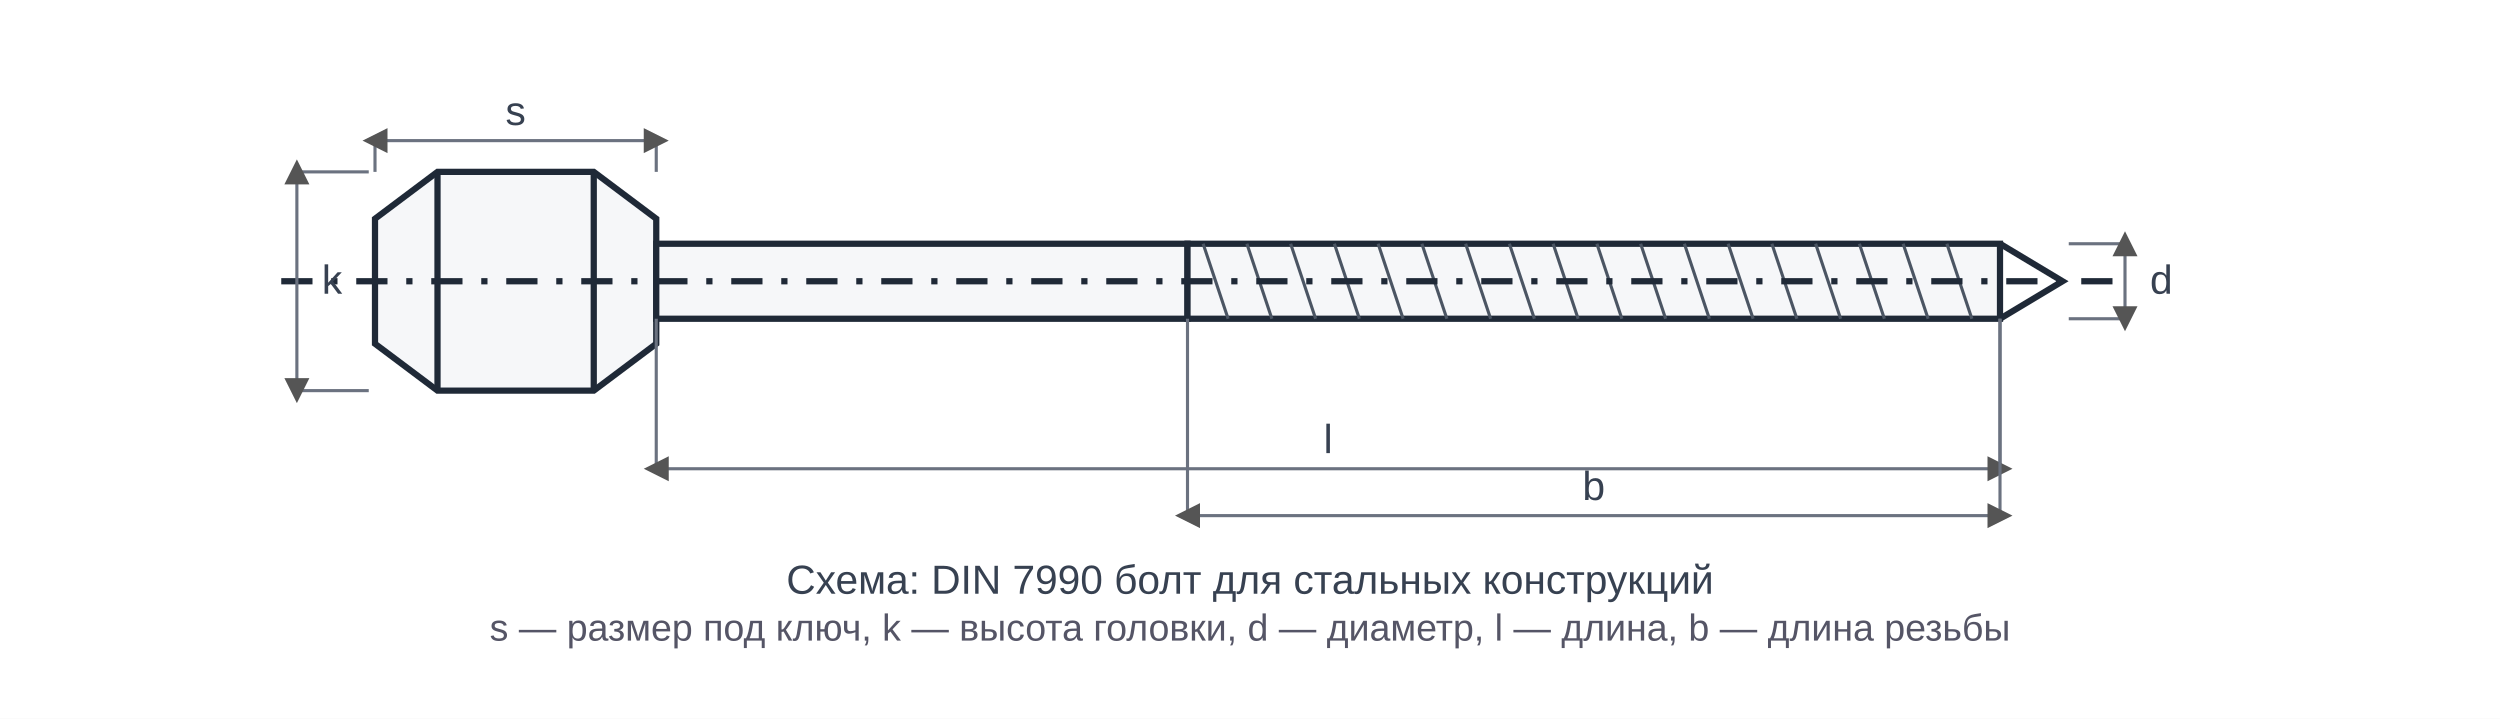
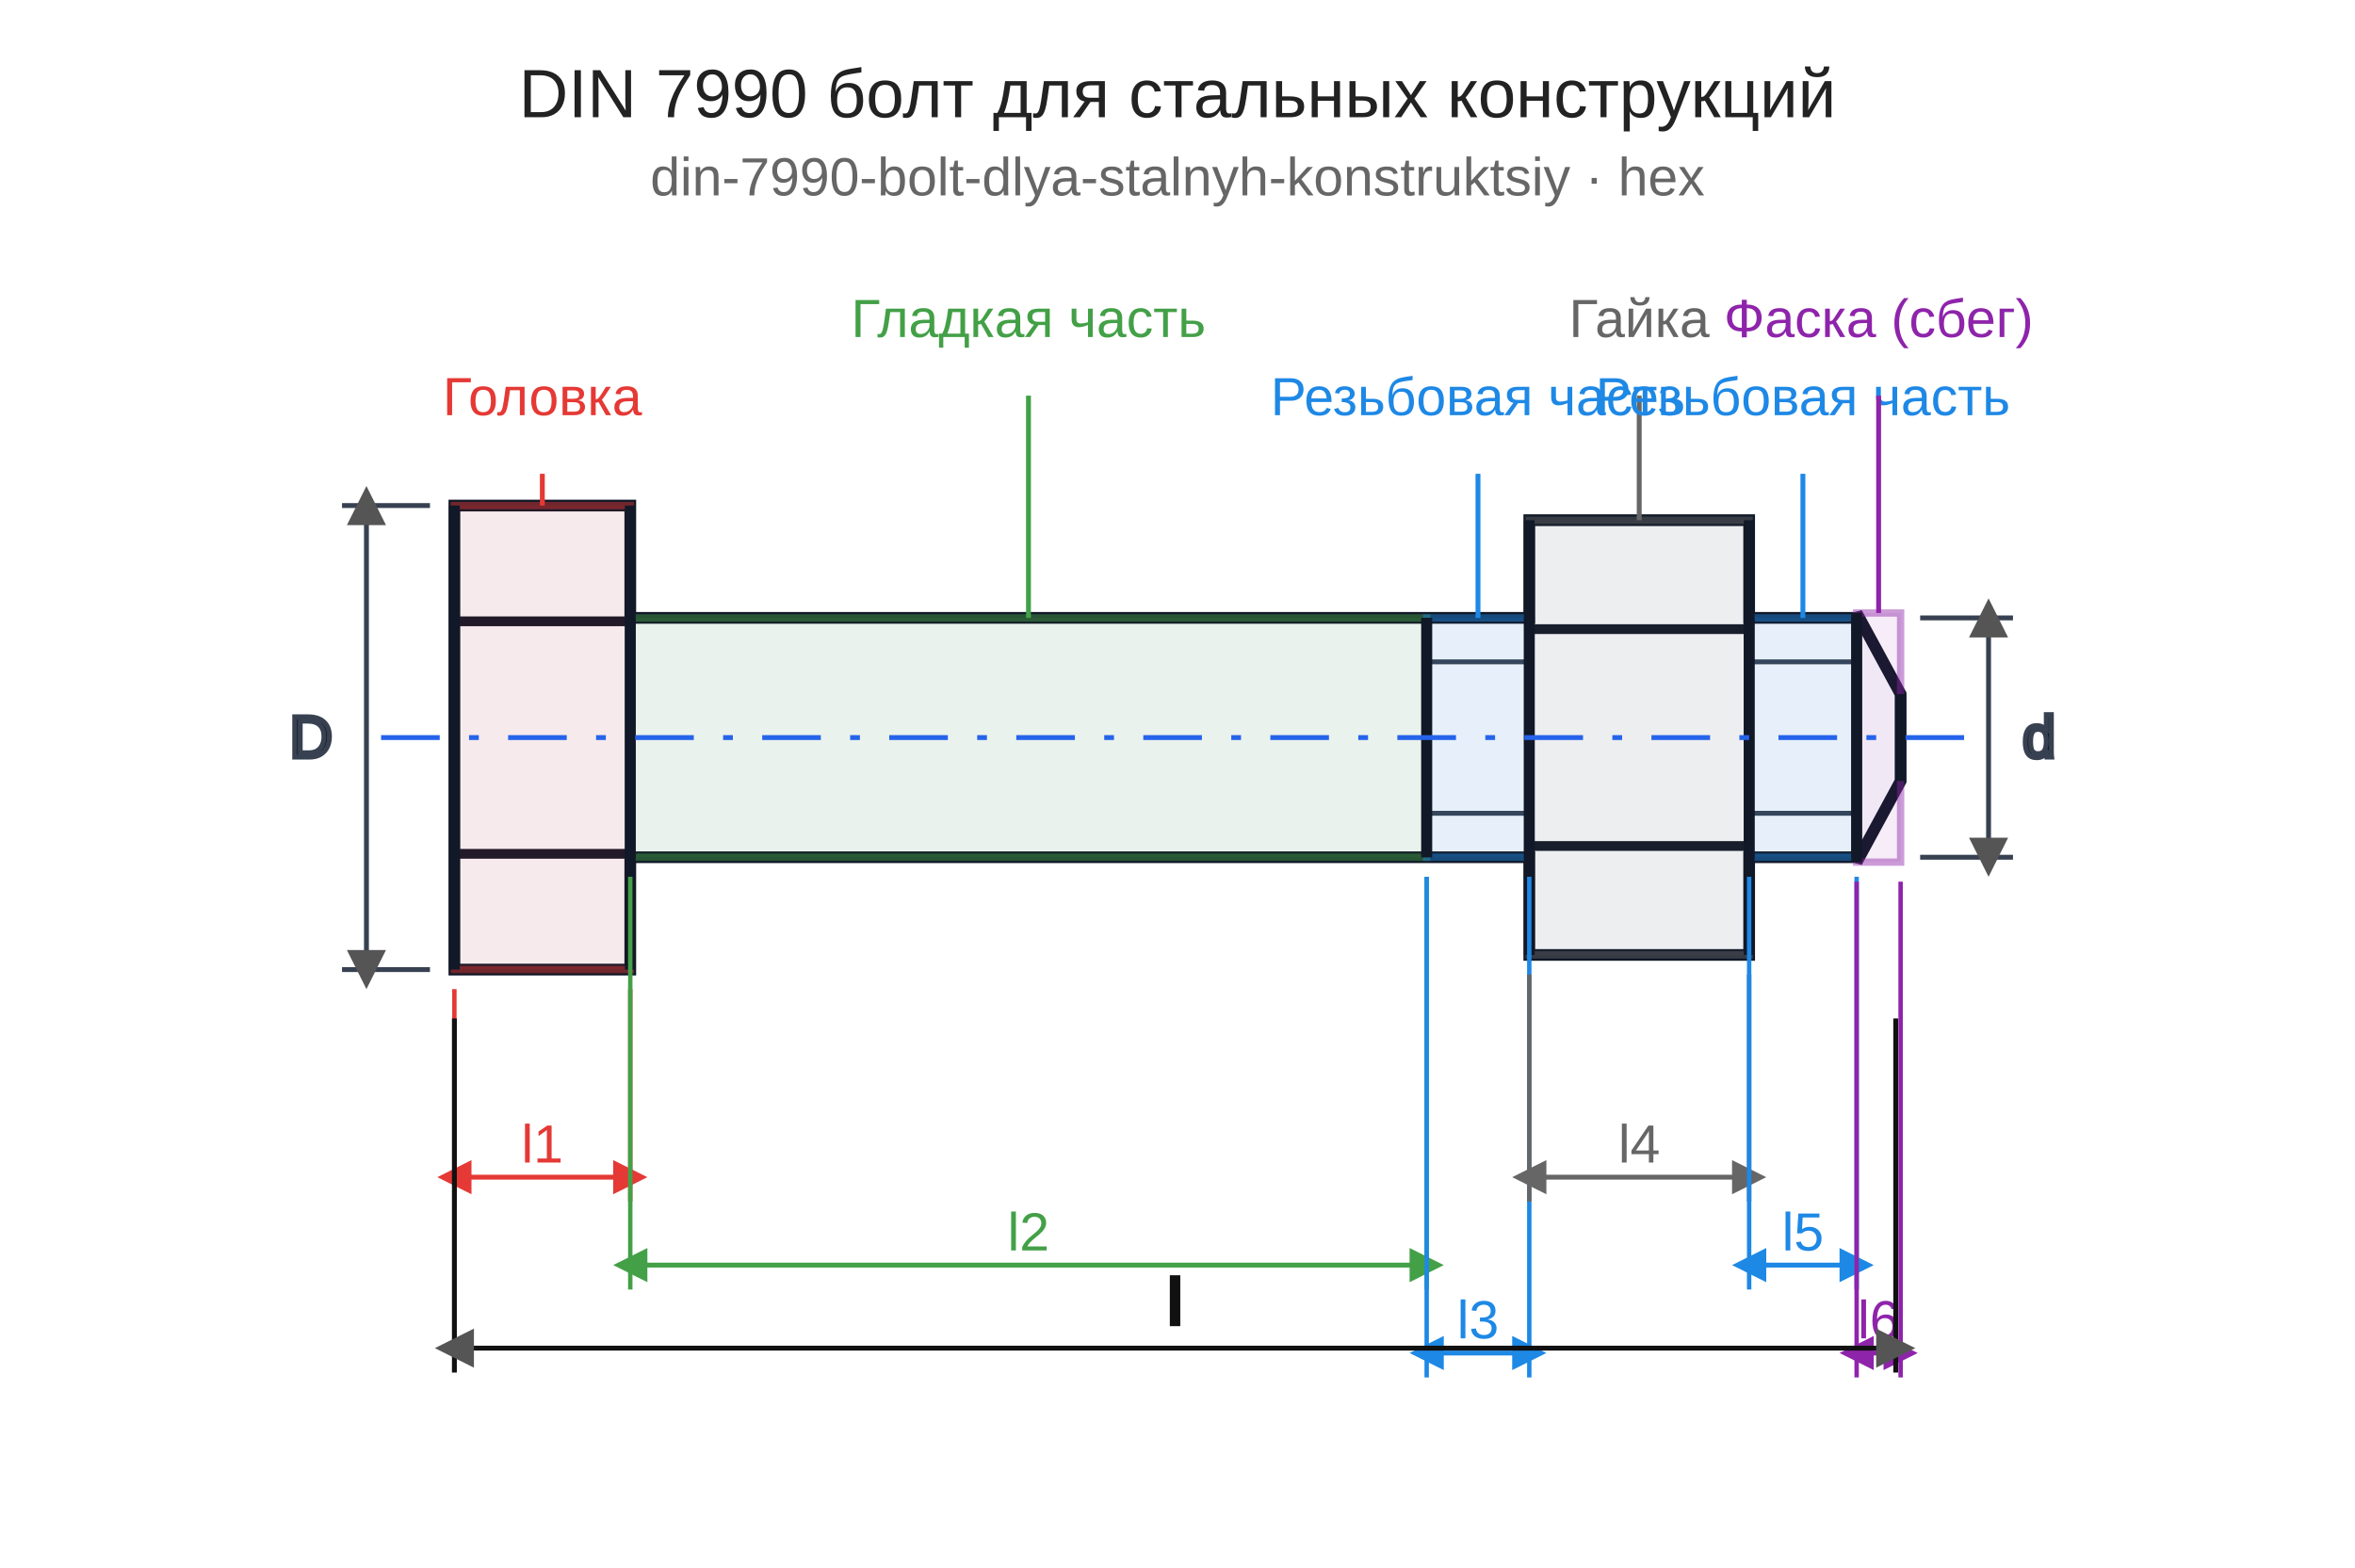
- <svg xmlns="http://www.w3.org/2000/svg" viewBox="0 0 800 230" font-family="Arial, sans-serif">
-   <rect width="800" height="230" fill="#ffffff" />
+ <svg xmlns="http://www.w3.org/2000/svg" viewBox="0 0 482 321" width="482" height="321" font-family="Arial,sans-serif">
  <defs>
-     <marker id="ah" markerWidth="8" markerHeight="8" refX="4" refY="4" orient="auto">
-       <path d="M0,0 L8,4 L0,8 Z" fill="#555" />
+     <marker id="arr" markerWidth="8" markerHeight="8" refX="4" refY="4" orient="auto-start-reverse">
+       <path d="M0,0 L8,4 L0,8 z" fill="#555" />
    </marker>
-     <marker id="ahb" markerWidth="8" markerHeight="8" refX="4" refY="4" orient="auto-start-reverse">
-       <path d="M0,0 L8,4 L0,8 Z" fill="#555" />
+     <marker id="arrc_0" markerWidth="7" markerHeight="7" refX="3.5" refY="3.5" orient="auto-start-reverse">
+       <path d="M0,0 L7,3.5 L0,7 z" fill="#e53935" />
+     </marker>
+     <marker id="arrc_1" markerWidth="7" markerHeight="7" refX="3.5" refY="3.5" orient="auto-start-reverse">
+       <path d="M0,0 L7,3.5 L0,7 z" fill="#43a047" />
+     </marker>
+     <marker id="arrc_2" markerWidth="7" markerHeight="7" refX="3.5" refY="3.5" orient="auto-start-reverse">
+       <path d="M0,0 L7,3.5 L0,7 z" fill="#1e88e5" />
+     </marker>
+     <marker id="arrc_3" markerWidth="7" markerHeight="7" refX="3.5" refY="3.5" orient="auto-start-reverse">
+       <path d="M0,0 L7,3.5 L0,7 z" fill="#666" />
+     </marker>
+     <marker id="arrc_4" markerWidth="7" markerHeight="7" refX="3.5" refY="3.5" orient="auto-start-reverse">
+       <path d="M0,0 L7,3.5 L0,7 z" fill="#1e88e5" />
+     </marker>
+     <marker id="arrc_5" markerWidth="7" markerHeight="7" refX="3.5" refY="3.5" orient="auto-start-reverse">
+       <path d="M0,0 L7,3.5 L0,7 z" fill="#8e24aa" />
    </marker>
  </defs>
-   <style>
-     .s{stroke:#1f2937;stroke-width:2;fill:none}
-     .f{fill:#f6f7f9;stroke:#1f2937;stroke-width:2}
-     .th{stroke:#4b5563;stroke-width:1}
-     .dim{stroke:#6b7280;stroke-width:1;fill:#374151;font-size:13px}
-   </style>
-   <g class="f">
-     <polygon points="120,70 140,55 190,55 210,70 210,110 190,125 140,125 120,110" />
+   <rect width="482" height="321" fill="#fff" />
+   <text x="241.0" y="24" text-anchor="middle" font-size="14" fill="#222">DIN 7990 болт для стальных конструкций</text>
+   <text x="241.0" y="40" text-anchor="middle" font-size="11" fill="#666">din-7990-bolt-dlya-stalnyh-konstruktsiy · hex</text>
+   <g clip-path="url(#hatch_din_7990_bolt_dlya_s)" stroke="#6b7280" stroke-width="0.8">
+     <line x1="268.0" y1="175.5" x2="285.8" y2="126.5" />
+     <line x1="276.0" y1="175.5" x2="293.8" y2="126.5" />
+     <line x1="284.0" y1="175.5" x2="301.8" y2="126.5" />
+     <line x1="292.0" y1="175.5" x2="309.8" y2="126.5" />
+     <line x1="300.0" y1="175.5" x2="317.8" y2="126.5" />
+     <line x1="308.0" y1="175.5" x2="325.8" y2="126.5" />
+     <line x1="316.0" y1="175.5" x2="333.8" y2="126.5" />
+     <line x1="324.0" y1="175.5" x2="341.8" y2="126.5" />
+     <line x1="332.0" y1="175.5" x2="349.8" y2="126.5" />
  </g>
-   <g class="s">
-     <line x1="140" y1="55" x2="140" y2="125" />
-     <line x1="190" y1="55" x2="190" y2="125" />
+   <defs>
+     <clipPath id="hatch_din_7990_bolt_dlya_s">
+       <rect x="292" y="126.5" width="21" height="49.0" />
+     </clipPath>
+   </defs>
+   <g clip-path="url(#hatch_din_7990_bolt_dlya_s)" stroke="#6b7280" stroke-width="0.8">
+     <line x1="334.0" y1="175.5" x2="351.8" y2="126.5" />
+     <line x1="342.0" y1="175.5" x2="359.8" y2="126.5" />
+     <line x1="350.0" y1="175.5" x2="367.8" y2="126.5" />
+     <line x1="358.0" y1="175.5" x2="375.8" y2="126.5" />
+     <line x1="366.0" y1="175.5" x2="383.8" y2="126.5" />
+     <line x1="374.0" y1="175.5" x2="391.8" y2="126.5" />
+     <line x1="382.0" y1="175.5" x2="399.8" y2="126.5" />
+     <line x1="390.0" y1="175.5" x2="407.8" y2="126.5" />
+     <line x1="398.0" y1="175.5" x2="415.8" y2="126.5" />
  </g>
-   <rect class="f" x="210" y="78" width="170" height="24" />
-   <rect class="f" x="380" y="78" width="260" height="24" />
-   <g class="th">
-     <line x1="385" y1="78" x2="393" y2="102" />
-     <line x1="399" y1="78" x2="407" y2="102" />
-     <line x1="413" y1="78" x2="421" y2="102" />
-     <line x1="427" y1="78" x2="435" y2="102" />
-     <line x1="441" y1="78" x2="449" y2="102" />
-     <line x1="455" y1="78" x2="463" y2="102" />
-     <line x1="469" y1="78" x2="477" y2="102" />
-     <line x1="483" y1="78" x2="491" y2="102" />
-     <line x1="497" y1="78" x2="505" y2="102" />
-     <line x1="511" y1="78" x2="519" y2="102" />
-     <line x1="525" y1="78" x2="533" y2="102" />
-     <line x1="539" y1="78" x2="547" y2="102" />
-     <line x1="553" y1="78" x2="561" y2="102" />
-     <line x1="567" y1="78" x2="575" y2="102" />
-     <line x1="581" y1="78" x2="589" y2="102" />
-     <line x1="595" y1="78" x2="603" y2="102" />
-     <line x1="609" y1="78" x2="617" y2="102" />
-     <line x1="623" y1="78" x2="631" y2="102" />
+   <defs>
+     <clipPath id="hatch_din_7990_bolt_dlya_s">
+       <rect x="358" y="126.5" width="22" height="49.0" />
+     </clipPath>
+   </defs>
+   <path d="M 93.0,103.5 L 129.0,103.5 L 129.0,126.5 L 292.0,126.5 L 292.0,126.5 L 313.0,126.5 L 313.0,106.5 L 358.0,106.5 L 358.0,126.5 L 380.0,126.5 L 380.0,125.5 L 389.0,142.1 L 389.0,159.9 L 380.0,176.5 L 380.0,175.5 L 358.0,175.5 L 358.0,195.5 L 313.0,195.5 L 313.0,175.5 L 292.0,175.5 L 292.0,175.5 L 129.0,175.5 L 129.0,198.5 L 93.0,198.5 Z" fill="#f8fafc" stroke="#111827" stroke-width="2.4" />
+   <g class="thread-inner">
+     <line x1="292.0" y1="135.5" x2="313.0" y2="135.5" stroke="#374151" stroke-width="1" />
+     <line x1="292.0" y1="166.5" x2="313.0" y2="166.5" stroke="#374151" stroke-width="1" />
+     <line x1="358.0" y1="135.5" x2="380.0" y2="135.5" stroke="#374151" stroke-width="1" />
+     <line x1="358.0" y1="166.5" x2="380.0" y2="166.5" stroke="#374151" stroke-width="1" />
  </g>
-   <path class="s" d="M640,78 L660,90 L640,102" />
-   <line class="s" stroke-dasharray="10,6,2,6" x1="90" y1="90" x2="680" y2="90" />
-   <g class="dim">
-     <line x1="120" y1="55" x2="120" y2="45" />
-     <line x1="210" y1="55" x2="210" y2="45" />
-     <line x1="120" y1="45" x2="210" y2="45" marker-start="url(#ahb)" marker-end="url(#ah)" />
-     <text x="165.0" y="40" text-anchor="middle" stroke="none">s</text>
+   <g class="hex-dividers" stroke="#111827" stroke-width="2">
+     <line x1="93.0" y1="127.2" x2="129.0" y2="127.2" />
+     <line x1="93.0" y1="174.8" x2="129.0" y2="174.8" />
+     <line x1="313.0" y1="128.8" x2="358.0" y2="128.8" />
+     <line x1="313.0" y1="173.2" x2="358.0" y2="173.2" />
  </g>
-   <g class="dim">
-     <line x1="210" y1="102" x2="210" y2="150" />
-     <line x1="640" y1="102" x2="640" y2="150" />
-     <line x1="210" y1="150" x2="640" y2="150" marker-start="url(#ahb)" marker-end="url(#ah)" />
-     <text x="425.0" y="145" text-anchor="middle" stroke="none">l</text>
+   <rect x="93" y="103.5" width="36" height="95.0" fill="#e53935" fill-opacity="0.08" stroke="#e53935" stroke-opacity="0.45" stroke-width="1.5" />
+   <rect x="129" y="126.5" width="163" height="49.0" fill="#43a047" fill-opacity="0.08" stroke="#43a047" stroke-opacity="0.45" stroke-width="1.5" />
+   <rect x="292" y="126.5" width="21" height="49.0" fill="#1e88e5" fill-opacity="0.08" stroke="#1e88e5" stroke-opacity="0.45" stroke-width="1.5" />
+   <rect x="313" y="106.5" width="45" height="89.0" fill="#666" fill-opacity="0.08" stroke="#666" stroke-opacity="0.45" stroke-width="1.5" />
+   <rect x="358" y="126.5" width="22" height="49.0" fill="#1e88e5" fill-opacity="0.08" stroke="#1e88e5" stroke-opacity="0.45" stroke-width="1.5" />
+   <rect x="380" y="125.5" width="9" height="51.0" fill="#8e24aa" fill-opacity="0.08" stroke="#8e24aa" stroke-opacity="0.45" stroke-width="1.5" />
+   <g class="seg-separators" stroke="#111827" stroke-width="2.2">
+     <line x1="93.0" y1="103.5" x2="93.0" y2="198.5" />
+     <line x1="129.0" y1="103.5" x2="129.0" y2="198.5" />
+     <line x1="129.0" y1="126.5" x2="129.0" y2="175.5" />
+     <line x1="292.0" y1="126.5" x2="292.0" y2="175.5" />
+     <line x1="292.0" y1="126.5" x2="292.0" y2="175.5" />
+     <line x1="313.0" y1="126.5" x2="313.0" y2="175.5" />
+     <line x1="313.0" y1="106.5" x2="313.0" y2="195.5" />
+     <line x1="358.0" y1="106.5" x2="358.0" y2="195.5" />
+     <line x1="358.0" y1="126.5" x2="358.0" y2="175.5" />
+     <line x1="380.0" y1="126.5" x2="380.0" y2="175.5" />
+     <line x1="380.0" y1="125.5" x2="380.0" y2="176.5" />
+     <line x1="389.0" y1="142.1" x2="389.0" y2="159.9" />
  </g>
-   <g class="dim">
-     <line x1="380" y1="102" x2="380" y2="165" />
-     <line x1="640" y1="102" x2="640" y2="165" />
-     <line x1="380" y1="165" x2="640" y2="165" marker-start="url(#ahb)" marker-end="url(#ah)" />
-     <text x="510.0" y="160" text-anchor="middle" stroke="none">b</text>
+   <line x1="78" y1="151.0" x2="403" y2="151.0" stroke="#2563eb" stroke-width="1" stroke-dasharray="12,6,2,6" />
+   <line x1="111.0" y1="103.5" x2="111.0" y2="97.0" stroke="#e53935" stroke-width="1" />
+   <text x="111.0" y="85.0" text-anchor="middle" font-size="11" fill="#e53935" font-family="Arial">Головка</text>
+   <line x1="210.5" y1="126.5" x2="210.5" y2="81.0" stroke="#43a047" stroke-width="1" />
+   <text x="210.5" y="69.0" text-anchor="middle" font-size="11" fill="#43a047" font-family="Arial">Гладкая часть</text>
+   <line x1="302.5" y1="126.5" x2="302.5" y2="97.0" stroke="#1e88e5" stroke-width="1" />
+   <text x="302.5" y="85.0" text-anchor="middle" font-size="11" fill="#1e88e5" font-family="Arial">Резьбовая часть</text>
+   <line x1="335.5" y1="106.5" x2="335.5" y2="81.0" stroke="#666" stroke-width="1" />
+   <text x="335.5" y="69.0" text-anchor="middle" font-size="11" fill="#666" font-family="Arial">Гайка</text>
+   <line x1="369.0" y1="126.5" x2="369.0" y2="97.0" stroke="#1e88e5" stroke-width="1" />
+   <text x="369.0" y="85.0" text-anchor="middle" font-size="11" fill="#1e88e5" font-family="Arial">Резьбовая часть</text>
+   <line x1="384.5" y1="125.5" x2="384.5" y2="81.0" stroke="#8e24aa" stroke-width="1" />
+   <text x="384.5" y="69.0" text-anchor="middle" font-size="11" fill="#8e24aa" font-family="Arial">Фаска (сбег)</text>
+   <line x1="93.0" y1="202.5" x2="93.0" y2="246.0" stroke="#e53935" stroke-width="0.9" />
+   <line x1="129.0" y1="202.5" x2="129.0" y2="246.0" stroke="#e53935" stroke-width="0.9" />
+   <line x1="93.0" y1="241.0" x2="129.0" y2="241.0" stroke="#e53935" stroke-width="1" marker-start="url(#arrc_0)" marker-end="url(#arrc_0)" />
+   <text x="111.0" y="238.0" text-anchor="middle" font-size="11" fill="#e53935" font-family="Arial">l1</text>
+   <line x1="129.0" y1="179.5" x2="129.0" y2="264.0" stroke="#43a047" stroke-width="0.9" />
+   <line x1="292.0" y1="179.5" x2="292.0" y2="264.0" stroke="#43a047" stroke-width="0.9" />
+   <line x1="129.0" y1="259.0" x2="292.0" y2="259.0" stroke="#43a047" stroke-width="1" marker-start="url(#arrc_1)" marker-end="url(#arrc_1)" />
+   <text x="210.5" y="256.0" text-anchor="middle" font-size="11" fill="#43a047" font-family="Arial">l2</text>
+   <line x1="292.0" y1="179.5" x2="292.0" y2="282.0" stroke="#1e88e5" stroke-width="0.9" />
+   <line x1="313.0" y1="179.5" x2="313.0" y2="282.0" stroke="#1e88e5" stroke-width="0.9" />
+   <line x1="292.0" y1="277.0" x2="313.0" y2="277.0" stroke="#1e88e5" stroke-width="1" marker-start="url(#arrc_2)" marker-end="url(#arrc_2)" />
+   <text x="302.5" y="274.0" text-anchor="middle" font-size="11" fill="#1e88e5" font-family="Arial">l3</text>
+   <line x1="313.0" y1="199.5" x2="313.0" y2="246.0" stroke="#666" stroke-width="0.9" />
+   <line x1="358.0" y1="199.5" x2="358.0" y2="246.0" stroke="#666" stroke-width="0.9" />
+   <line x1="313.0" y1="241.0" x2="358.0" y2="241.0" stroke="#666" stroke-width="1" marker-start="url(#arrc_3)" marker-end="url(#arrc_3)" />
+   <text x="335.5" y="238.0" text-anchor="middle" font-size="11" fill="#666" font-family="Arial">l4</text>
+   <line x1="358.0" y1="179.5" x2="358.0" y2="264.0" stroke="#1e88e5" stroke-width="0.9" />
+   <line x1="380.0" y1="179.5" x2="380.0" y2="264.0" stroke="#1e88e5" stroke-width="0.9" />
+   <line x1="358.0" y1="259.0" x2="380.0" y2="259.0" stroke="#1e88e5" stroke-width="1" marker-start="url(#arrc_4)" marker-end="url(#arrc_4)" />
+   <text x="369.0" y="256.0" text-anchor="middle" font-size="11" fill="#1e88e5" font-family="Arial">l5</text>
+   <line x1="380.0" y1="180.5" x2="380.0" y2="282.0" stroke="#8e24aa" stroke-width="0.9" />
+   <line x1="389.0" y1="180.5" x2="389.0" y2="282.0" stroke="#8e24aa" stroke-width="0.9" />
+   <line x1="380.0" y1="277.0" x2="389.0" y2="277.0" stroke="#8e24aa" stroke-width="1" marker-start="url(#arrc_5)" marker-end="url(#arrc_5)" />
+   <text x="384.5" y="274.0" text-anchor="middle" font-size="11" fill="#8e24aa" font-family="Arial">l6</text>
+   <g stroke="#111" stroke-width="1" font-family="Arial" font-size="13" fill="#111">
+     <line x1="93" y1="208.5" x2="93" y2="281" />
+     <line x1="388" y1="208.5" x2="388" y2="281" />
+     <line x1="93" y1="276" x2="388" y2="276" marker-start="url(#arr)" marker-end="url(#arr)" />
+     <text x="240.5" y="271" text-anchor="middle">l</text>
  </g>
-   <g class="dim">
-     <line x1="662" y1="78" x2="680" y2="78" />
-     <line x1="662" y1="102" x2="680" y2="102" />
-     <line x1="680" y1="78" x2="680" y2="102" marker-start="url(#ahb)" marker-end="url(#ah)" />
-     <text x="688" y="94.0" text-anchor="start" stroke="none">d</text>
+   <g stroke="#374151" stroke-width="1" font-family="Arial" font-size="12" fill="#111">
+     <line x1="88" y1="103.5" x2="70" y2="103.5" />
+     <line x1="88" y1="198.5" x2="70" y2="198.5" />
+     <line x1="75" y1="103.5" x2="75" y2="198.5" marker-start="url(#arr)" marker-end="url(#arr)" />
+     <text x="68" y="155.0" text-anchor="end">D</text>
  </g>
-   <g class="dim">
-     <line x1="118" y1="55" x2="95" y2="55" />
-     <line x1="118" y1="125" x2="95" y2="125" />
-     <line x1="95" y1="55" x2="95" y2="125" marker-start="url(#ahb)" marker-end="url(#ah)" />
-     <text x="103" y="94.0" text-anchor="start" stroke="none">k</text>
+   <g stroke="#374151" stroke-width="1" font-family="Arial" font-size="12" fill="#111">
+     <line x1="393" y1="126.5" x2="412" y2="126.5" />
+     <line x1="393" y1="175.5" x2="412" y2="175.5" />
+     <line x1="407" y1="126.5" x2="407" y2="175.5" marker-start="url(#arr)" marker-end="url(#arr)" />
+     <text x="414" y="155.0" text-anchor="start">d</text>
  </g>
-   <text x="400" y="190" text-anchor="middle" font-size="13" fill="#374151">Схема: DIN 7990 болт для стальных конструкций</text>
-   <text x="400" y="205" text-anchor="middle" font-size="12" fill="#556"> s — размер под ключ, k — высота головки, d — диаметр, l — длина, b — длина резьбы</text>
</svg>
